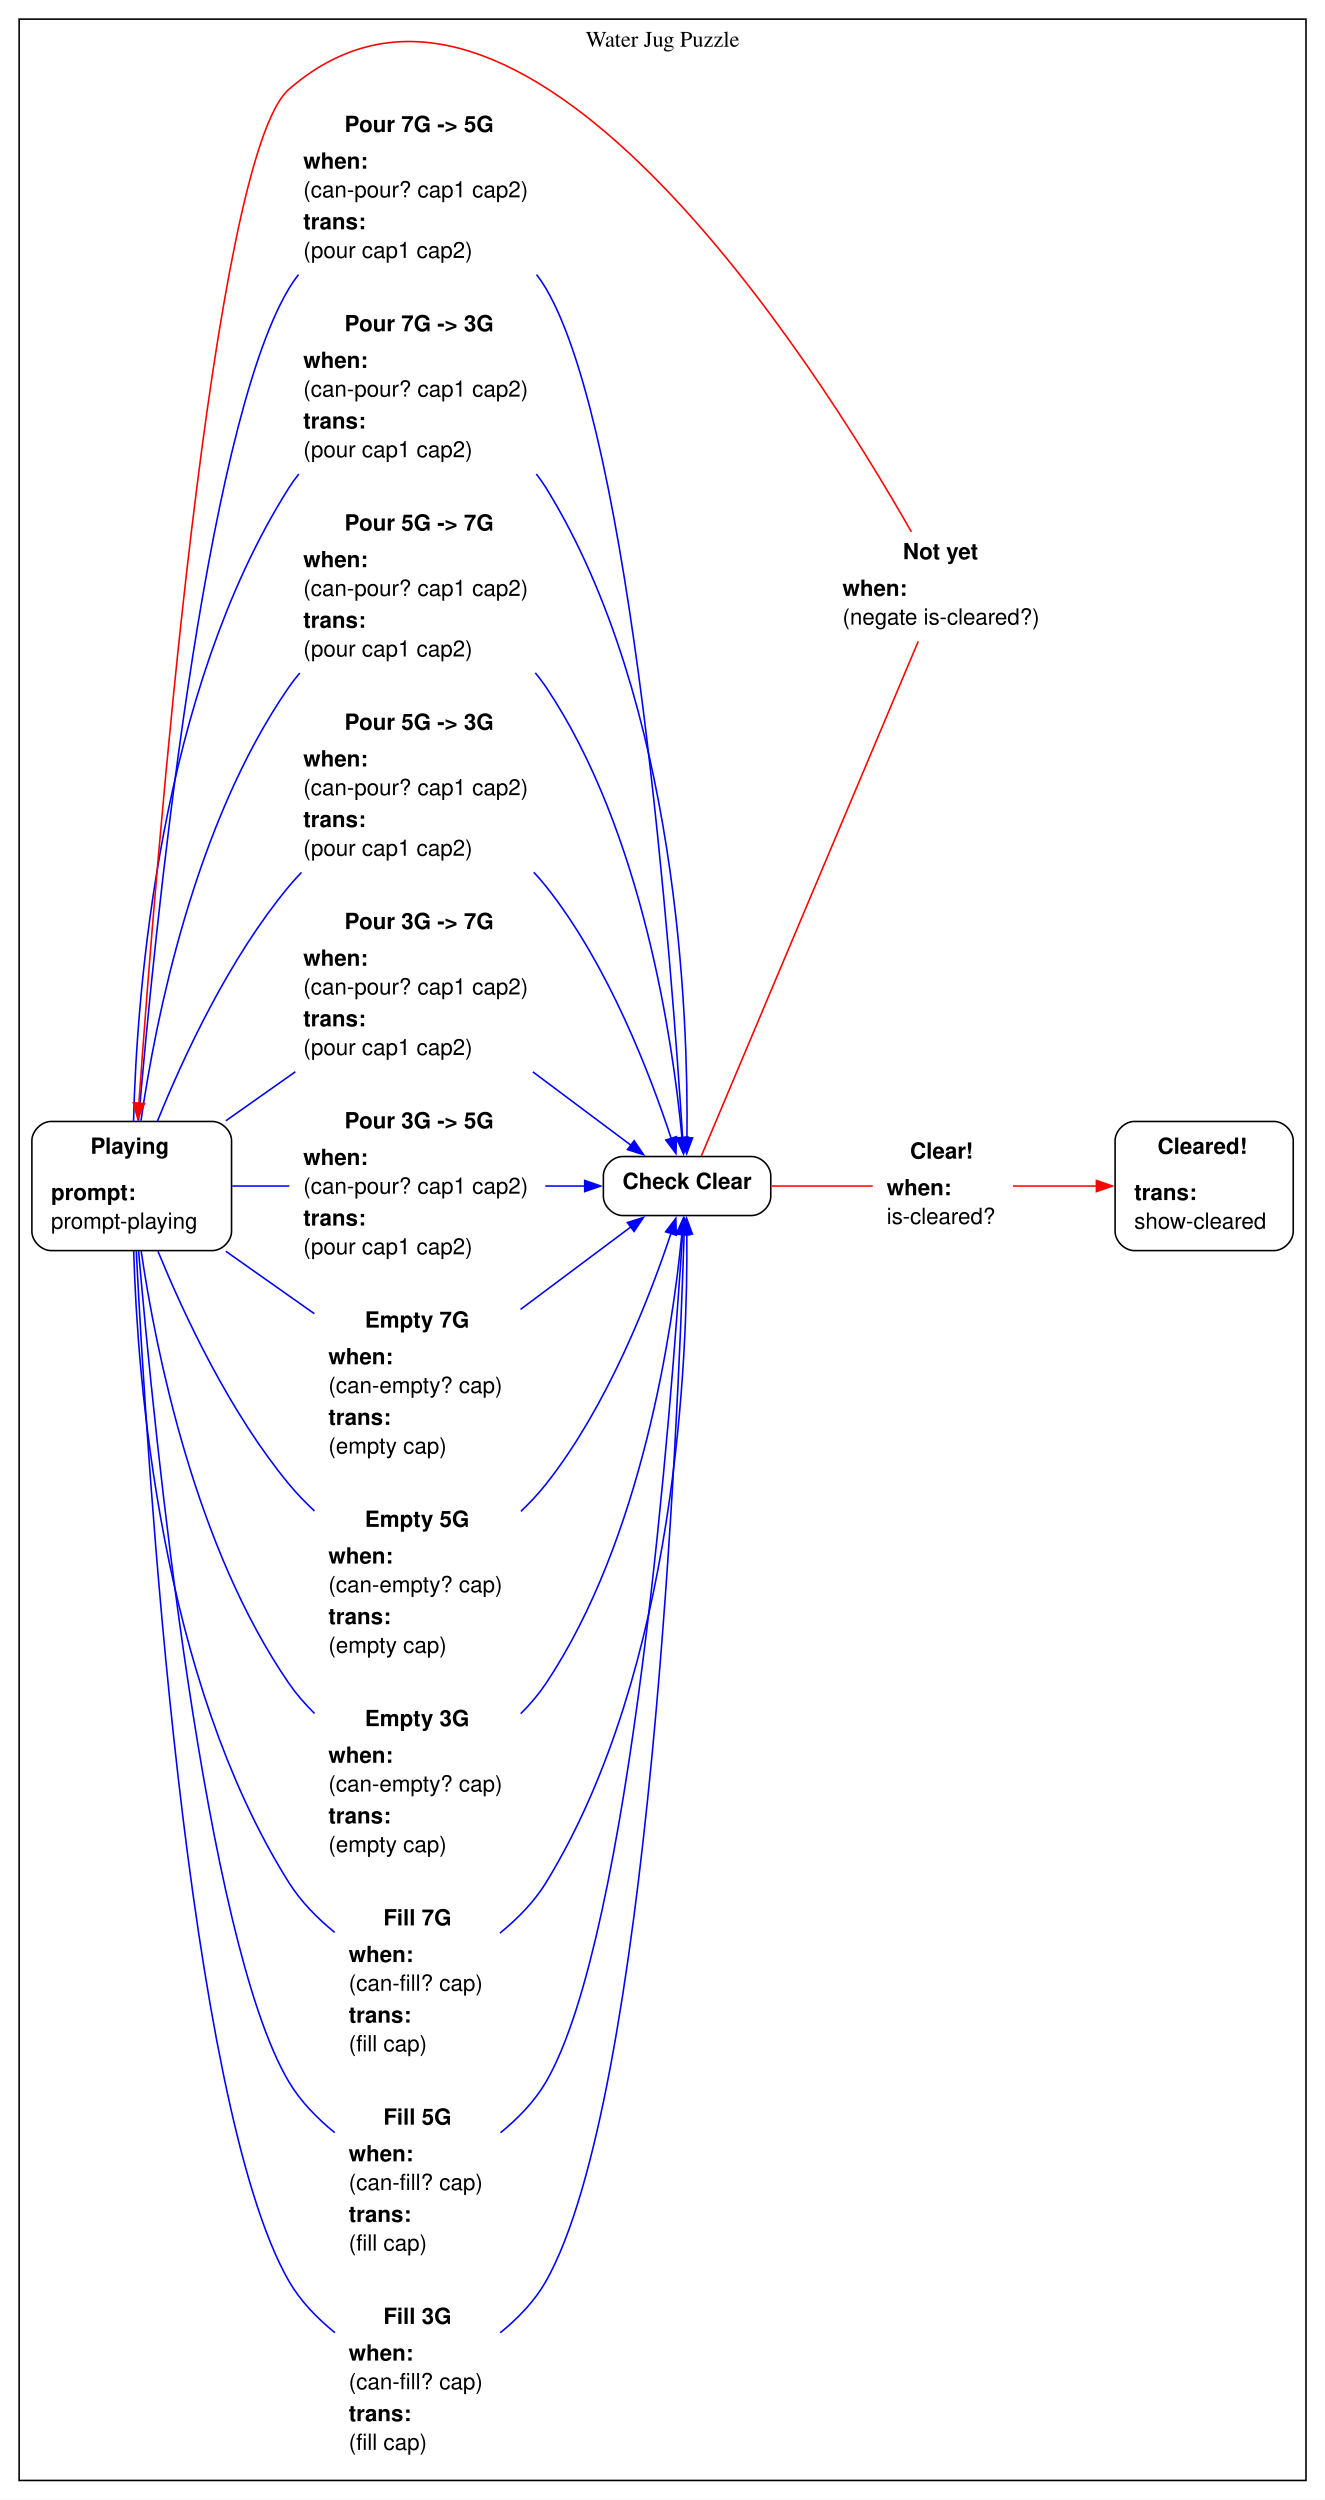
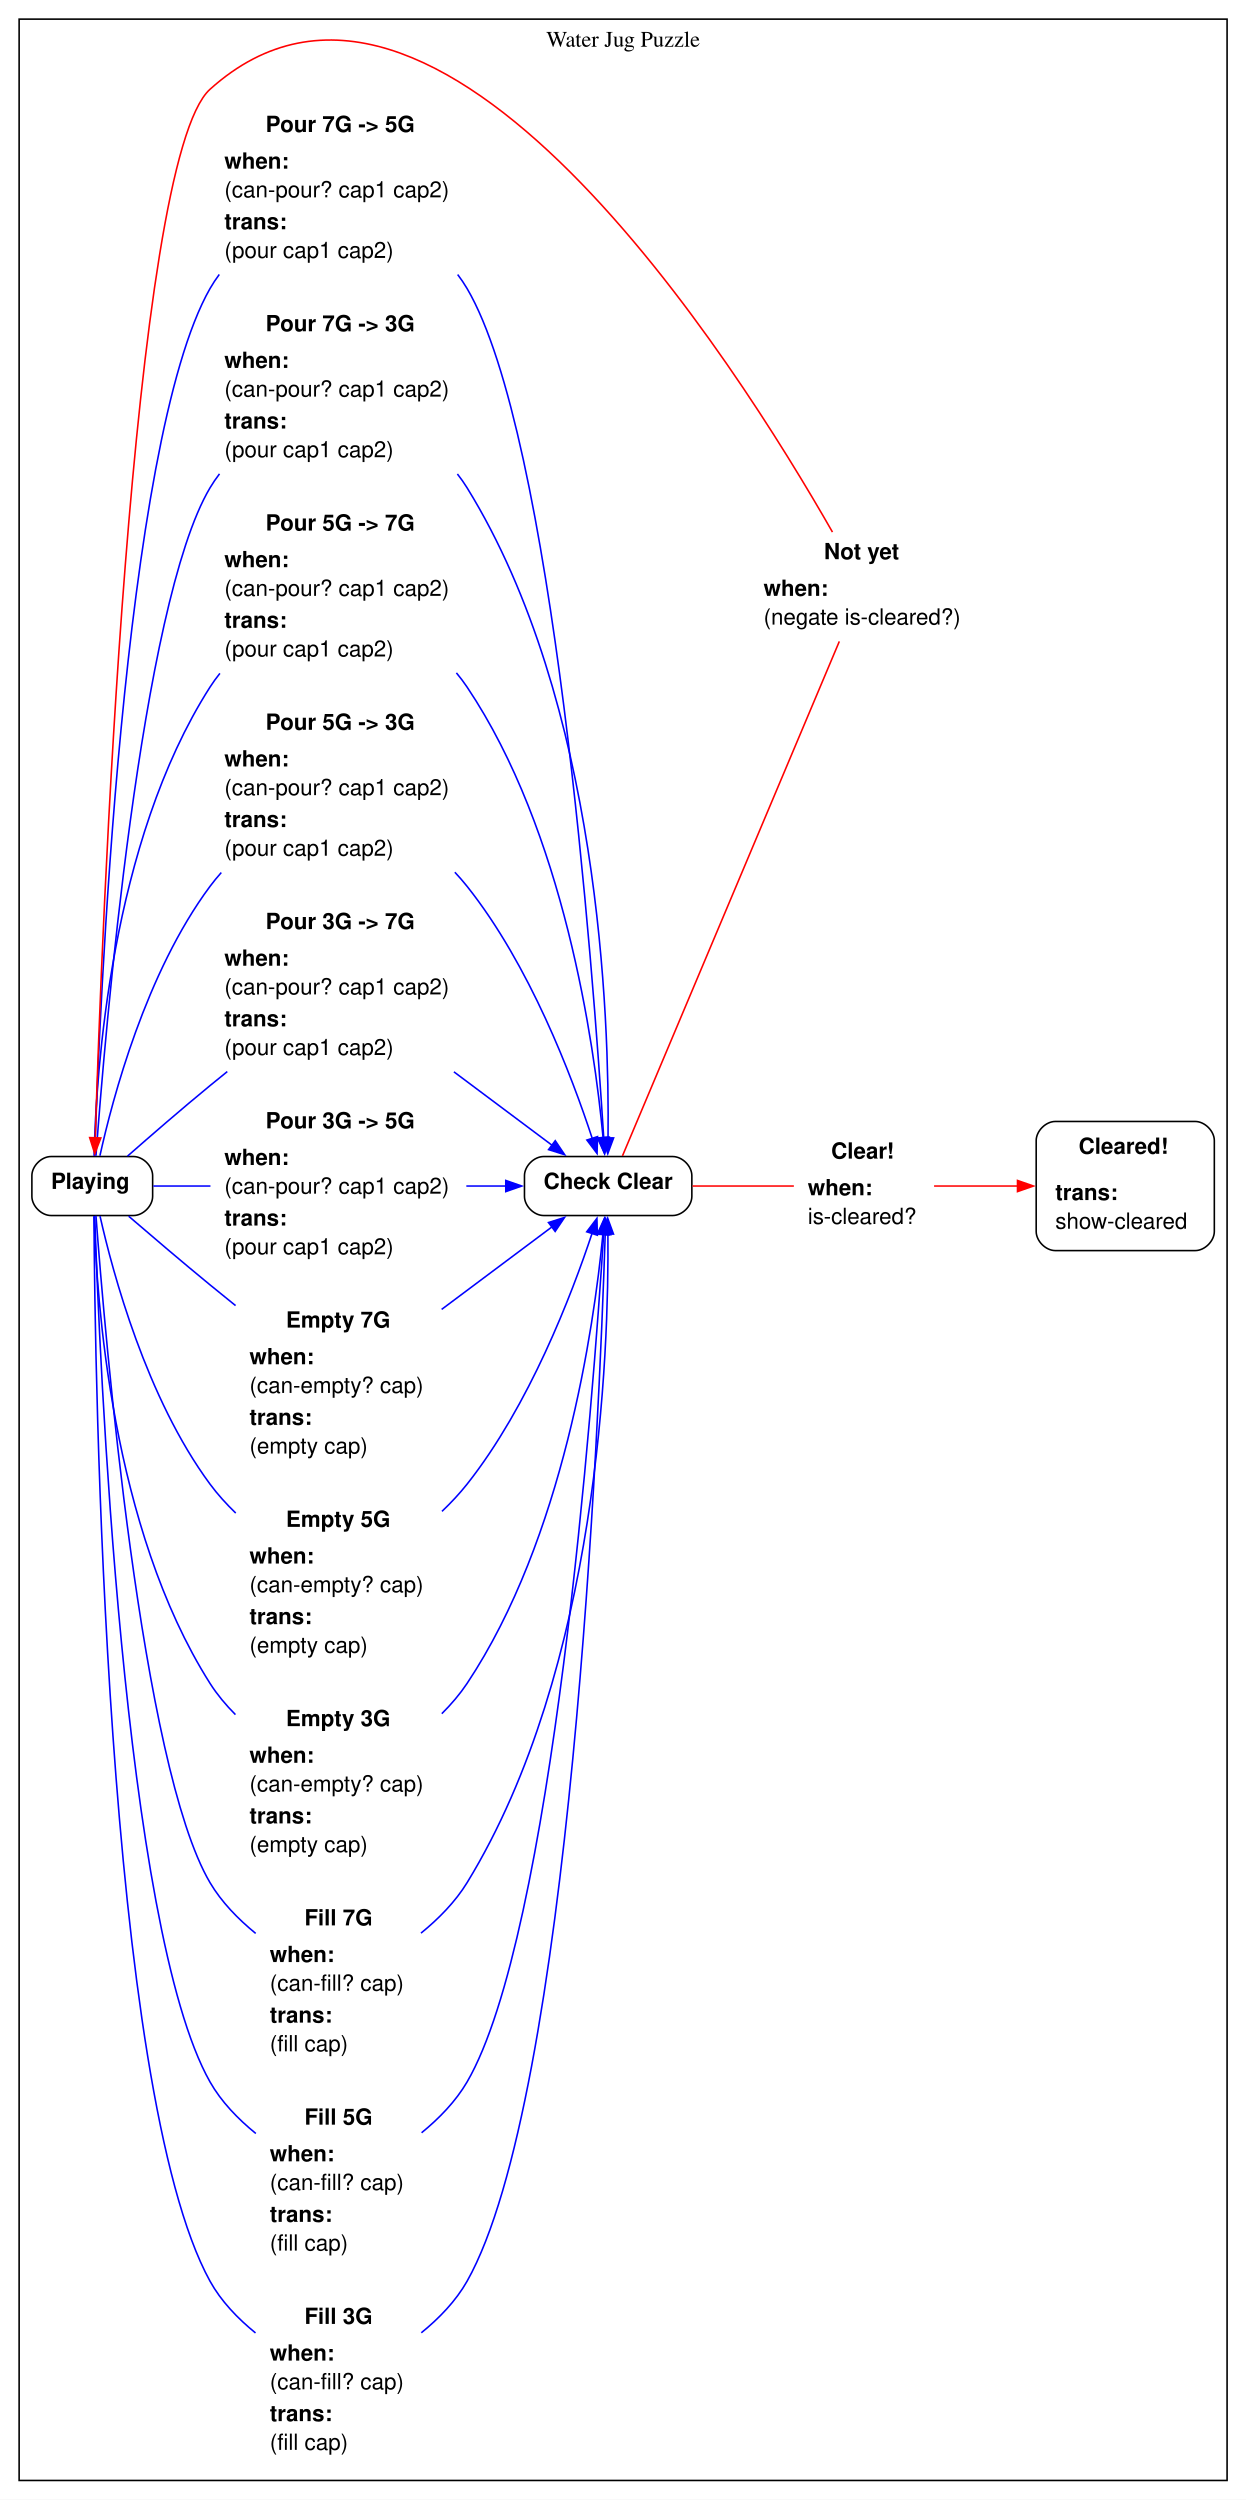
- <svg xmlns="http://www.w3.org/2000/svg" width="1108pt" height="2091pt" viewBox="0.00 0.00 1108.00 2091.00">
+ <svg xmlns="http://www.w3.org/2000/svg" width="1042pt" height="2091pt" viewBox="0.00 0.00 1042.00 2091.00">
  <g id="graph0" class="graph" transform="scale(1.33333 1.33333) rotate(0) translate(4 1564)">
-     <polygon fill="white" stroke="none" points="-4,4 -4,-1564 827.25,-1564 827.25,4 -4,4" />
+     <polygon fill="white" stroke="none" points="-4,4 -4,-1564 777.75,-1564 777.75,4 -4,4" />
    <g id="clust1" class="cluster">
-       <polygon fill="none" stroke="black" points="8,-8 8,-1552 815.25,-1552 815.25,-8 8,-8" />
-       <text xml:space="preserve" text-anchor="middle" x="411.62" y="-1534.7" font-family="Times,serif" font-size="14.00">Water Jug Puzzle</text>
+       <polygon fill="none" stroke="black" points="8,-8 8,-1552 765.75,-1552 765.75,-8 8,-8" />
+       <text xml:space="preserve" text-anchor="middle" x="386.88" y="-1534.7" font-family="Times,serif" font-size="14.00">Water Jug Puzzle</text>
    </g>
    <g id="node1" class="node">
-       <path fill="white" stroke="black" d="M129.25,-860.5C129.25,-860.5 28,-860.5 28,-860.5 22,-860.5 16,-854.5 16,-848.5 16,-848.5 16,-791.5 16,-791.5 16,-785.5 22,-779.5 28,-779.5 28,-779.5 129.25,-779.5 129.25,-779.5 135.25,-779.5 141.25,-785.5 141.25,-791.5 141.25,-791.5 141.25,-848.5 141.25,-848.5 141.25,-854.5 135.25,-860.5 129.25,-860.5" />
-       <text xml:space="preserve" text-anchor="start" x="52.75" y="-840.2" font-family="Helvetica,Arial,sans-serif" font-weight="bold" font-size="14.00">Playing</text>
-       <text xml:space="preserve" text-anchor="start" x="28" y="-811.2" font-family="Helvetica,Arial,sans-serif" font-weight="bold" font-size="14.00">prompt:</text>
-       <text xml:space="preserve" text-anchor="start" x="28" y="-793.2" font-family="Helvetica,Arial,sans-serif" font-size="14.00">prompt-playing</text>
+       <path fill="white" stroke="black" d="M79.75,-838.5C79.75,-838.5 28,-838.5 28,-838.5 22,-838.5 16,-832.5 16,-826.5 16,-826.5 16,-813.5 16,-813.5 16,-807.5 22,-801.5 28,-801.5 28,-801.5 79.75,-801.5 79.75,-801.5 85.75,-801.5 91.75,-807.5 91.75,-813.5 91.75,-813.5 91.75,-826.5 91.75,-826.5 91.75,-832.5 85.75,-838.5 79.75,-838.5" />
+       <text xml:space="preserve" text-anchor="start" x="28" y="-818.2" font-family="Helvetica,Arial,sans-serif" font-weight="bold" font-size="14.00">Playing</text>
    </g>
    <g id="node2" class="node">
-       <text xml:space="preserve" text-anchor="start" x="236.5" y="-106.2" font-family="Helvetica,Arial,sans-serif" font-weight="bold" font-size="14.00">Fill 3G</text>
-       <text xml:space="preserve" text-anchor="start" x="214.75" y="-83.2" font-family="Helvetica,Arial,sans-serif" font-weight="bold" font-size="14.00">when:</text>
-       <text xml:space="preserve" text-anchor="start" x="214.75" y="-65.2" font-family="Helvetica,Arial,sans-serif" font-size="14.00">(can-fill? cap)</text>
-       <text xml:space="preserve" text-anchor="start" x="214.75" y="-45.2" font-family="Helvetica,Arial,sans-serif" font-weight="bold" font-size="14.00">trans:</text>
-       <text xml:space="preserve" text-anchor="start" x="214.75" y="-27.2" font-family="Helvetica,Arial,sans-serif" font-size="14.00">(fill cap)</text>
+       <text xml:space="preserve" text-anchor="start" x="187" y="-106.2" font-family="Helvetica,Arial,sans-serif" font-weight="bold" font-size="14.00">Fill 3G</text>
+       <text xml:space="preserve" text-anchor="start" x="165.25" y="-83.2" font-family="Helvetica,Arial,sans-serif" font-weight="bold" font-size="14.00">when:</text>
+       <text xml:space="preserve" text-anchor="start" x="165.25" y="-65.2" font-family="Helvetica,Arial,sans-serif" font-size="14.00">(can-fill? cap)</text>
+       <text xml:space="preserve" text-anchor="start" x="165.25" y="-45.2" font-family="Helvetica,Arial,sans-serif" font-weight="bold" font-size="14.00">trans:</text>
+       <text xml:space="preserve" text-anchor="start" x="165.25" y="-27.2" font-family="Helvetica,Arial,sans-serif" font-size="14.00">(fill cap)</text>
    </g>
    <g id="edge1" class="edge">
-       <path fill="none" stroke="blue" d="M81.49,-779.16C88.03,-648.8 113.13,-244.65 177.25,-133 184.36,-120.62 194.94,-109.76 206.09,-100.71" />
+       <path fill="none" stroke="blue" d="M54.93,-801.12C55.53,-703.15 61.84,-252.63 127.75,-133 134.64,-120.49 145.14,-109.6 156.28,-100.54" />
    </g>
    <g id="node3" class="node">
-       <text xml:space="preserve" text-anchor="start" x="236.5" y="-231.2" font-family="Helvetica,Arial,sans-serif" font-weight="bold" font-size="14.00">Fill 5G</text>
-       <text xml:space="preserve" text-anchor="start" x="214.75" y="-208.2" font-family="Helvetica,Arial,sans-serif" font-weight="bold" font-size="14.00">when:</text>
-       <text xml:space="preserve" text-anchor="start" x="214.75" y="-190.2" font-family="Helvetica,Arial,sans-serif" font-size="14.00">(can-fill? cap)</text>
-       <text xml:space="preserve" text-anchor="start" x="214.75" y="-170.2" font-family="Helvetica,Arial,sans-serif" font-weight="bold" font-size="14.00">trans:</text>
-       <text xml:space="preserve" text-anchor="start" x="214.75" y="-152.2" font-family="Helvetica,Arial,sans-serif" font-size="14.00">(fill cap)</text>
+       <text xml:space="preserve" text-anchor="start" x="187" y="-231.2" font-family="Helvetica,Arial,sans-serif" font-weight="bold" font-size="14.00">Fill 5G</text>
+       <text xml:space="preserve" text-anchor="start" x="165.25" y="-208.2" font-family="Helvetica,Arial,sans-serif" font-weight="bold" font-size="14.00">when:</text>
+       <text xml:space="preserve" text-anchor="start" x="165.25" y="-190.2" font-family="Helvetica,Arial,sans-serif" font-size="14.00">(can-fill? cap)</text>
+       <text xml:space="preserve" text-anchor="start" x="165.25" y="-170.2" font-family="Helvetica,Arial,sans-serif" font-weight="bold" font-size="14.00">trans:</text>
+       <text xml:space="preserve" text-anchor="start" x="165.25" y="-152.2" font-family="Helvetica,Arial,sans-serif" font-size="14.00">(fill cap)</text>
    </g>
    <g id="edge3" class="edge">
-       <path fill="none" stroke="blue" d="M82.94,-779.12C92.75,-665.24 124.34,-346.94 177.25,-258 184.46,-245.88 194.94,-235.18 205.94,-226.2" />
+       <path fill="none" stroke="blue" d="M55.43,-801.22C58.28,-714.66 73.28,-354.21 127.75,-258 134.78,-245.58 145.34,-234.71 156.48,-225.65" />
    </g>
    <g id="node4" class="node">
-       <text xml:space="preserve" text-anchor="start" x="236.5" y="-356.2" font-family="Helvetica,Arial,sans-serif" font-weight="bold" font-size="14.00">Fill 7G</text>
-       <text xml:space="preserve" text-anchor="start" x="214.75" y="-333.2" font-family="Helvetica,Arial,sans-serif" font-weight="bold" font-size="14.00">when:</text>
-       <text xml:space="preserve" text-anchor="start" x="214.75" y="-315.2" font-family="Helvetica,Arial,sans-serif" font-size="14.00">(can-fill? cap)</text>
-       <text xml:space="preserve" text-anchor="start" x="214.75" y="-295.2" font-family="Helvetica,Arial,sans-serif" font-weight="bold" font-size="14.00">trans:</text>
-       <text xml:space="preserve" text-anchor="start" x="214.75" y="-277.2" font-family="Helvetica,Arial,sans-serif" font-size="14.00">(fill cap)</text>
+       <text xml:space="preserve" text-anchor="start" x="187" y="-356.2" font-family="Helvetica,Arial,sans-serif" font-weight="bold" font-size="14.00">Fill 7G</text>
+       <text xml:space="preserve" text-anchor="start" x="165.25" y="-333.2" font-family="Helvetica,Arial,sans-serif" font-weight="bold" font-size="14.00">when:</text>
+       <text xml:space="preserve" text-anchor="start" x="165.25" y="-315.2" font-family="Helvetica,Arial,sans-serif" font-size="14.00">(can-fill? cap)</text>
+       <text xml:space="preserve" text-anchor="start" x="165.25" y="-295.2" font-family="Helvetica,Arial,sans-serif" font-weight="bold" font-size="14.00">trans:</text>
+       <text xml:space="preserve" text-anchor="start" x="165.25" y="-277.2" font-family="Helvetica,Arial,sans-serif" font-size="14.00">(fill cap)</text>
    </g>
    <g id="edge5" class="edge">
-       <path fill="none" stroke="blue" d="M79.88,-779.26C82.2,-697.74 96.65,-511.39 177.25,-383 184.65,-371.21 195.07,-360.69 205.94,-351.79" />
+       <path fill="none" stroke="blue" d="M56.2,-801.33C61.73,-727.46 84.64,-456.02 127.75,-383 134.92,-370.86 145.38,-360.15 156.38,-351.17" />
    </g>
    <g id="node5" class="node">
-       <text xml:space="preserve" text-anchor="start" x="224.88" y="-481.2" font-family="Helvetica,Arial,sans-serif" font-weight="bold" font-size="14.00">Empty 3G</text>
-       <text xml:space="preserve" text-anchor="start" x="202" y="-458.2" font-family="Helvetica,Arial,sans-serif" font-weight="bold" font-size="14.00">when:</text>
-       <text xml:space="preserve" text-anchor="start" x="202" y="-440.2" font-family="Helvetica,Arial,sans-serif" font-size="14.00">(can-empty? cap)</text>
-       <text xml:space="preserve" text-anchor="start" x="202" y="-420.2" font-family="Helvetica,Arial,sans-serif" font-weight="bold" font-size="14.00">trans:</text>
-       <text xml:space="preserve" text-anchor="start" x="202" y="-402.2" font-family="Helvetica,Arial,sans-serif" font-size="14.00">(empty cap)</text>
+       <text xml:space="preserve" text-anchor="start" x="175.38" y="-481.2" font-family="Helvetica,Arial,sans-serif" font-weight="bold" font-size="14.00">Empty 3G</text>
+       <text xml:space="preserve" text-anchor="start" x="152.5" y="-458.2" font-family="Helvetica,Arial,sans-serif" font-weight="bold" font-size="14.00">when:</text>
+       <text xml:space="preserve" text-anchor="start" x="152.5" y="-440.2" font-family="Helvetica,Arial,sans-serif" font-size="14.00">(can-empty? cap)</text>
+       <text xml:space="preserve" text-anchor="start" x="152.5" y="-420.2" font-family="Helvetica,Arial,sans-serif" font-weight="bold" font-size="14.00">trans:</text>
+       <text xml:space="preserve" text-anchor="start" x="152.5" y="-402.2" font-family="Helvetica,Arial,sans-serif" font-size="14.00">(empty cap)</text>
    </g>
    <g id="edge7" class="edge">
-       <path fill="none" stroke="blue" d="M84.56,-779.24C93.8,-716.24 118.4,-593.59 177.25,-508 181.84,-501.32 187.36,-495 193.31,-489.14" />
+       <path fill="none" stroke="blue" d="M55.07,-801.14C56.44,-749.91 65.91,-605.46 127.75,-508 132.19,-501 137.68,-494.45 143.69,-488.42" />
    </g>
    <g id="node6" class="node">
-       <text xml:space="preserve" text-anchor="start" x="224.88" y="-606.2" font-family="Helvetica,Arial,sans-serif" font-weight="bold" font-size="14.00">Empty 5G</text>
-       <text xml:space="preserve" text-anchor="start" x="202" y="-583.2" font-family="Helvetica,Arial,sans-serif" font-weight="bold" font-size="14.00">when:</text>
-       <text xml:space="preserve" text-anchor="start" x="202" y="-565.2" font-family="Helvetica,Arial,sans-serif" font-size="14.00">(can-empty? cap)</text>
-       <text xml:space="preserve" text-anchor="start" x="202" y="-545.2" font-family="Helvetica,Arial,sans-serif" font-weight="bold" font-size="14.00">trans:</text>
-       <text xml:space="preserve" text-anchor="start" x="202" y="-527.2" font-family="Helvetica,Arial,sans-serif" font-size="14.00">(empty cap)</text>
+       <text xml:space="preserve" text-anchor="start" x="175.38" y="-606.2" font-family="Helvetica,Arial,sans-serif" font-weight="bold" font-size="14.00">Empty 5G</text>
+       <text xml:space="preserve" text-anchor="start" x="152.5" y="-583.2" font-family="Helvetica,Arial,sans-serif" font-weight="bold" font-size="14.00">when:</text>
+       <text xml:space="preserve" text-anchor="start" x="152.5" y="-565.2" font-family="Helvetica,Arial,sans-serif" font-size="14.00">(can-empty? cap)</text>
+       <text xml:space="preserve" text-anchor="start" x="152.5" y="-545.2" font-family="Helvetica,Arial,sans-serif" font-weight="bold" font-size="14.00">trans:</text>
+       <text xml:space="preserve" text-anchor="start" x="152.5" y="-527.2" font-family="Helvetica,Arial,sans-serif" font-size="14.00">(empty cap)</text>
    </g>
    <g id="edge9" class="edge">
-       <path fill="none" stroke="blue" d="M95.06,-779.13C111.46,-739.13 140.13,-677.86 177.25,-633 182.08,-627.16 187.54,-621.5 193.27,-616.14" />
+       <path fill="none" stroke="blue" d="M58.74,-801.15C66.77,-765.49 87.88,-686.94 127.75,-633 132.46,-626.62 137.98,-620.54 143.88,-614.84" />
    </g>
    <g id="node7" class="node">
-       <text xml:space="preserve" text-anchor="start" x="224.88" y="-731.2" font-family="Helvetica,Arial,sans-serif" font-weight="bold" font-size="14.00">Empty 7G</text>
-       <text xml:space="preserve" text-anchor="start" x="202" y="-708.2" font-family="Helvetica,Arial,sans-serif" font-weight="bold" font-size="14.00">when:</text>
-       <text xml:space="preserve" text-anchor="start" x="202" y="-690.2" font-family="Helvetica,Arial,sans-serif" font-size="14.00">(can-empty? cap)</text>
-       <text xml:space="preserve" text-anchor="start" x="202" y="-670.2" font-family="Helvetica,Arial,sans-serif" font-weight="bold" font-size="14.00">trans:</text>
-       <text xml:space="preserve" text-anchor="start" x="202" y="-652.2" font-family="Helvetica,Arial,sans-serif" font-size="14.00">(empty cap)</text>
+       <text xml:space="preserve" text-anchor="start" x="175.38" y="-731.2" font-family="Helvetica,Arial,sans-serif" font-weight="bold" font-size="14.00">Empty 7G</text>
+       <text xml:space="preserve" text-anchor="start" x="152.5" y="-708.2" font-family="Helvetica,Arial,sans-serif" font-weight="bold" font-size="14.00">when:</text>
+       <text xml:space="preserve" text-anchor="start" x="152.5" y="-690.2" font-family="Helvetica,Arial,sans-serif" font-size="14.00">(can-empty? cap)</text>
+       <text xml:space="preserve" text-anchor="start" x="152.5" y="-670.2" font-family="Helvetica,Arial,sans-serif" font-weight="bold" font-size="14.00">trans:</text>
+       <text xml:space="preserve" text-anchor="start" x="152.5" y="-652.2" font-family="Helvetica,Arial,sans-serif" font-size="14.00">(empty cap)</text>
    </g>
    <g id="edge11" class="edge">
-       <path fill="none" stroke="blue" d="M137.66,-779.07C155.43,-766.54 175.07,-752.69 193.2,-739.91" />
+       <path fill="none" stroke="blue" d="M76.71,-801.07C91.1,-788.69 110.41,-772.23 127.75,-758 132.93,-753.75 138.32,-749.38 143.76,-745" />
    </g>
    <g id="node8" class="node">
-       <text xml:space="preserve" text-anchor="start" x="212.12" y="-856.2" font-family="Helvetica,Arial,sans-serif" font-weight="bold" font-size="14.00">Pour 3G -&gt; 5G</text>
-       <text xml:space="preserve" text-anchor="start" x="186.25" y="-833.2" font-family="Helvetica,Arial,sans-serif" font-weight="bold" font-size="14.00">when:</text>
-       <text xml:space="preserve" text-anchor="start" x="186.25" y="-815.2" font-family="Helvetica,Arial,sans-serif" font-size="14.00">(can-pour? cap1 cap2)</text>
-       <text xml:space="preserve" text-anchor="start" x="186.25" y="-795.2" font-family="Helvetica,Arial,sans-serif" font-weight="bold" font-size="14.00">trans:</text>
-       <text xml:space="preserve" text-anchor="start" x="186.25" y="-777.2" font-family="Helvetica,Arial,sans-serif" font-size="14.00">(pour cap1 cap2)</text>
+       <text xml:space="preserve" text-anchor="start" x="162.62" y="-856.2" font-family="Helvetica,Arial,sans-serif" font-weight="bold" font-size="14.00">Pour 3G -&gt; 5G</text>
+       <text xml:space="preserve" text-anchor="start" x="136.75" y="-833.2" font-family="Helvetica,Arial,sans-serif" font-weight="bold" font-size="14.00">when:</text>
+       <text xml:space="preserve" text-anchor="start" x="136.75" y="-815.2" font-family="Helvetica,Arial,sans-serif" font-size="14.00">(can-pour? cap1 cap2)</text>
+       <text xml:space="preserve" text-anchor="start" x="136.75" y="-795.2" font-family="Helvetica,Arial,sans-serif" font-weight="bold" font-size="14.00">trans:</text>
+       <text xml:space="preserve" text-anchor="start" x="136.75" y="-777.2" font-family="Helvetica,Arial,sans-serif" font-size="14.00">(pour cap1 cap2)</text>
    </g>
    <g id="edge13" class="edge">
-       <path fill="none" stroke="blue" d="M141.62,-820C153.2,-820 165.45,-820 177.47,-820" />
+       <path fill="none" stroke="blue" d="M92.18,-820C103.11,-820 115.51,-820 128.02,-820" />
    </g>
    <g id="node9" class="node">
-       <text xml:space="preserve" text-anchor="start" x="212.12" y="-981.2" font-family="Helvetica,Arial,sans-serif" font-weight="bold" font-size="14.00">Pour 3G -&gt; 7G</text>
-       <text xml:space="preserve" text-anchor="start" x="186.25" y="-958.2" font-family="Helvetica,Arial,sans-serif" font-weight="bold" font-size="14.00">when:</text>
-       <text xml:space="preserve" text-anchor="start" x="186.25" y="-940.2" font-family="Helvetica,Arial,sans-serif" font-size="14.00">(can-pour? cap1 cap2)</text>
-       <text xml:space="preserve" text-anchor="start" x="186.25" y="-920.2" font-family="Helvetica,Arial,sans-serif" font-weight="bold" font-size="14.00">trans:</text>
-       <text xml:space="preserve" text-anchor="start" x="186.25" y="-902.2" font-family="Helvetica,Arial,sans-serif" font-size="14.00">(pour cap1 cap2)</text>
+       <text xml:space="preserve" text-anchor="start" x="162.62" y="-981.2" font-family="Helvetica,Arial,sans-serif" font-weight="bold" font-size="14.00">Pour 3G -&gt; 7G</text>
+       <text xml:space="preserve" text-anchor="start" x="136.75" y="-958.2" font-family="Helvetica,Arial,sans-serif" font-weight="bold" font-size="14.00">when:</text>
+       <text xml:space="preserve" text-anchor="start" x="136.75" y="-940.2" font-family="Helvetica,Arial,sans-serif" font-size="14.00">(can-pour? cap1 cap2)</text>
+       <text xml:space="preserve" text-anchor="start" x="136.75" y="-920.2" font-family="Helvetica,Arial,sans-serif" font-weight="bold" font-size="14.00">trans:</text>
+       <text xml:space="preserve" text-anchor="start" x="136.75" y="-902.2" font-family="Helvetica,Arial,sans-serif" font-size="14.00">(pour cap1 cap2)</text>
    </g>
    <g id="edge15" class="edge">
-       <path fill="none" stroke="blue" d="M137.66,-860.93C151.6,-870.76 166.68,-881.39 181.28,-891.69" />
+       <path fill="none" stroke="blue" d="M75.99,-838.76C90.41,-851.44 110.04,-868.46 127.75,-883 131.27,-885.89 134.9,-888.83 138.57,-891.79" />
    </g>
    <g id="node10" class="node">
-       <text xml:space="preserve" text-anchor="start" x="212.12" y="-1106.2" font-family="Helvetica,Arial,sans-serif" font-weight="bold" font-size="14.00">Pour 5G -&gt; 3G</text>
-       <text xml:space="preserve" text-anchor="start" x="186.25" y="-1083.2" font-family="Helvetica,Arial,sans-serif" font-weight="bold" font-size="14.00">when:</text>
-       <text xml:space="preserve" text-anchor="start" x="186.25" y="-1065.2" font-family="Helvetica,Arial,sans-serif" font-size="14.00">(can-pour? cap1 cap2)</text>
-       <text xml:space="preserve" text-anchor="start" x="186.25" y="-1045.2" font-family="Helvetica,Arial,sans-serif" font-weight="bold" font-size="14.00">trans:</text>
-       <text xml:space="preserve" text-anchor="start" x="186.25" y="-1027.2" font-family="Helvetica,Arial,sans-serif" font-size="14.00">(pour cap1 cap2)</text>
+       <text xml:space="preserve" text-anchor="start" x="162.62" y="-1106.2" font-family="Helvetica,Arial,sans-serif" font-weight="bold" font-size="14.00">Pour 5G -&gt; 3G</text>
+       <text xml:space="preserve" text-anchor="start" x="136.75" y="-1083.2" font-family="Helvetica,Arial,sans-serif" font-weight="bold" font-size="14.00">when:</text>
+       <text xml:space="preserve" text-anchor="start" x="136.75" y="-1065.2" font-family="Helvetica,Arial,sans-serif" font-size="14.00">(can-pour? cap1 cap2)</text>
+       <text xml:space="preserve" text-anchor="start" x="136.75" y="-1045.2" font-family="Helvetica,Arial,sans-serif" font-weight="bold" font-size="14.00">trans:</text>
+       <text xml:space="preserve" text-anchor="start" x="136.75" y="-1027.2" font-family="Helvetica,Arial,sans-serif" font-size="14.00">(pour cap1 cap2)</text>
    </g>
    <g id="edge17" class="edge">
-       <path fill="none" stroke="blue" d="M94.79,-860.78C111.06,-901.03 139.73,-962.91 177.25,-1008 179.72,-1010.96 182.35,-1013.87 185.09,-1016.72" />
+       <path fill="none" stroke="blue" d="M58.68,-838.98C66.59,-874.88 87.53,-953.93 127.75,-1008 129.95,-1010.95 132.32,-1013.84 134.82,-1016.65" />
    </g>
    <g id="node11" class="node">
-       <text xml:space="preserve" text-anchor="start" x="212.12" y="-1231.2" font-family="Helvetica,Arial,sans-serif" font-weight="bold" font-size="14.00">Pour 5G -&gt; 7G</text>
-       <text xml:space="preserve" text-anchor="start" x="186.25" y="-1208.2" font-family="Helvetica,Arial,sans-serif" font-weight="bold" font-size="14.00">when:</text>
-       <text xml:space="preserve" text-anchor="start" x="186.25" y="-1190.2" font-family="Helvetica,Arial,sans-serif" font-size="14.00">(can-pour? cap1 cap2)</text>
-       <text xml:space="preserve" text-anchor="start" x="186.25" y="-1170.2" font-family="Helvetica,Arial,sans-serif" font-weight="bold" font-size="14.00">trans:</text>
-       <text xml:space="preserve" text-anchor="start" x="186.25" y="-1152.2" font-family="Helvetica,Arial,sans-serif" font-size="14.00">(pour cap1 cap2)</text>
+       <text xml:space="preserve" text-anchor="start" x="162.62" y="-1231.2" font-family="Helvetica,Arial,sans-serif" font-weight="bold" font-size="14.00">Pour 5G -&gt; 7G</text>
+       <text xml:space="preserve" text-anchor="start" x="136.75" y="-1208.2" font-family="Helvetica,Arial,sans-serif" font-weight="bold" font-size="14.00">when:</text>
+       <text xml:space="preserve" text-anchor="start" x="136.75" y="-1190.2" font-family="Helvetica,Arial,sans-serif" font-size="14.00">(can-pour? cap1 cap2)</text>
+       <text xml:space="preserve" text-anchor="start" x="136.75" y="-1170.2" font-family="Helvetica,Arial,sans-serif" font-weight="bold" font-size="14.00">trans:</text>
+       <text xml:space="preserve" text-anchor="start" x="136.75" y="-1152.2" font-family="Helvetica,Arial,sans-serif" font-size="14.00">(pour cap1 cap2)</text>
    </g>
    <g id="edge19" class="edge">
-       <path fill="none" stroke="blue" d="M84.44,-860.95C93.54,-924.22 117.94,-1047.37 177.25,-1133 179.34,-1136.02 181.63,-1138.97 184.07,-1141.83" />
+       <path fill="none" stroke="blue" d="M55.01,-838.94C56.24,-890.41 65.38,-1035.47 127.75,-1133 129.64,-1135.95 131.72,-1138.82 133.95,-1141.6" />
    </g>
    <g id="node12" class="node">
-       <text xml:space="preserve" text-anchor="start" x="212.12" y="-1356.2" font-family="Helvetica,Arial,sans-serif" font-weight="bold" font-size="14.00">Pour 7G -&gt; 3G</text>
-       <text xml:space="preserve" text-anchor="start" x="186.25" y="-1333.2" font-family="Helvetica,Arial,sans-serif" font-weight="bold" font-size="14.00">when:</text>
-       <text xml:space="preserve" text-anchor="start" x="186.25" y="-1315.2" font-family="Helvetica,Arial,sans-serif" font-size="14.00">(can-pour? cap1 cap2)</text>
-       <text xml:space="preserve" text-anchor="start" x="186.25" y="-1295.2" font-family="Helvetica,Arial,sans-serif" font-weight="bold" font-size="14.00">trans:</text>
-       <text xml:space="preserve" text-anchor="start" x="186.25" y="-1277.2" font-family="Helvetica,Arial,sans-serif" font-size="14.00">(pour cap1 cap2)</text>
+       <text xml:space="preserve" text-anchor="start" x="162.62" y="-1356.2" font-family="Helvetica,Arial,sans-serif" font-weight="bold" font-size="14.00">Pour 7G -&gt; 3G</text>
+       <text xml:space="preserve" text-anchor="start" x="136.75" y="-1333.2" font-family="Helvetica,Arial,sans-serif" font-weight="bold" font-size="14.00">when:</text>
+       <text xml:space="preserve" text-anchor="start" x="136.75" y="-1315.2" font-family="Helvetica,Arial,sans-serif" font-size="14.00">(can-pour? cap1 cap2)</text>
+       <text xml:space="preserve" text-anchor="start" x="136.75" y="-1295.2" font-family="Helvetica,Arial,sans-serif" font-weight="bold" font-size="14.00">trans:</text>
+       <text xml:space="preserve" text-anchor="start" x="136.75" y="-1277.2" font-family="Helvetica,Arial,sans-serif" font-size="14.00">(pour cap1 cap2)</text>
    </g>
    <g id="edge21" class="edge">
-       <path fill="none" stroke="blue" d="M79.77,-860.89C81.89,-942.69 96.01,-1129.63 177.25,-1258 179.12,-1260.96 181.19,-1263.84 183.41,-1266.63" />
+       <path fill="none" stroke="blue" d="M56.2,-838.97C61.68,-913.42 84.32,-1185.06 127.75,-1258 129.54,-1261.01 131.54,-1263.93 133.7,-1266.75" />
    </g>
    <g id="node13" class="node">
-       <text xml:space="preserve" text-anchor="start" x="212.12" y="-1481.2" font-family="Helvetica,Arial,sans-serif" font-weight="bold" font-size="14.00">Pour 7G -&gt; 5G</text>
-       <text xml:space="preserve" text-anchor="start" x="186.25" y="-1458.2" font-family="Helvetica,Arial,sans-serif" font-weight="bold" font-size="14.00">when:</text>
-       <text xml:space="preserve" text-anchor="start" x="186.25" y="-1440.2" font-family="Helvetica,Arial,sans-serif" font-size="14.00">(can-pour? cap1 cap2)</text>
-       <text xml:space="preserve" text-anchor="start" x="186.25" y="-1420.2" font-family="Helvetica,Arial,sans-serif" font-weight="bold" font-size="14.00">trans:</text>
-       <text xml:space="preserve" text-anchor="start" x="186.25" y="-1402.2" font-family="Helvetica,Arial,sans-serif" font-size="14.00">(pour cap1 cap2)</text>
+       <text xml:space="preserve" text-anchor="start" x="162.62" y="-1481.2" font-family="Helvetica,Arial,sans-serif" font-weight="bold" font-size="14.00">Pour 7G -&gt; 5G</text>
+       <text xml:space="preserve" text-anchor="start" x="136.75" y="-1458.2" font-family="Helvetica,Arial,sans-serif" font-weight="bold" font-size="14.00">when:</text>
+       <text xml:space="preserve" text-anchor="start" x="136.75" y="-1440.2" font-family="Helvetica,Arial,sans-serif" font-size="14.00">(can-pour? cap1 cap2)</text>
+       <text xml:space="preserve" text-anchor="start" x="136.75" y="-1420.2" font-family="Helvetica,Arial,sans-serif" font-weight="bold" font-size="14.00">trans:</text>
+       <text xml:space="preserve" text-anchor="start" x="136.75" y="-1402.2" font-family="Helvetica,Arial,sans-serif" font-size="14.00">(pour cap1 cap2)</text>
    </g>
    <g id="edge23" class="edge">
-       <path fill="none" stroke="blue" d="M82.89,-860.97C92.6,-975.11 123.91,-1294.11 177.25,-1383 179.05,-1386 181.06,-1388.92 183.23,-1391.74" />
+       <path fill="none" stroke="blue" d="M55.41,-838.82C58.17,-925.58 72.82,-1286.83 127.75,-1383 129.49,-1386.04 131.44,-1388.99 133.56,-1391.83" />
    </g>
    <g id="node14" class="node">
-       <path fill="white" stroke="black" d="M467.5,-838.5C467.5,-838.5 386.5,-838.5 386.5,-838.5 380.5,-838.5 374.5,-832.5 374.5,-826.5 374.5,-826.5 374.5,-813.5 374.5,-813.5 374.5,-807.5 380.5,-801.5 386.5,-801.5 386.5,-801.5 467.5,-801.5 467.5,-801.5 473.5,-801.5 479.5,-807.5 479.5,-813.5 479.5,-813.5 479.5,-826.5 479.5,-826.5 479.5,-832.5 473.5,-838.5 467.5,-838.5" />
-       <text xml:space="preserve" text-anchor="start" x="386.5" y="-818.2" font-family="Helvetica,Arial,sans-serif" font-weight="bold" font-size="14.00">Check Clear</text>
+       <path fill="white" stroke="black" d="M418,-838.5C418,-838.5 337,-838.5 337,-838.5 331,-838.5 325,-832.5 325,-826.5 325,-826.5 325,-813.5 325,-813.5 325,-807.5 331,-801.5 337,-801.5 337,-801.5 418,-801.5 418,-801.5 424,-801.5 430,-807.5 430,-813.5 430,-813.5 430,-826.5 430,-826.5 430,-832.5 424,-838.5 418,-838.5" />
+       <text xml:space="preserve" text-anchor="start" x="337" y="-818.2" font-family="Helvetica,Arial,sans-serif" font-weight="bold" font-size="14.00">Check Clear</text>
    </g>
    <g id="edge2" class="edge">
-       <path fill="none" stroke="blue" d="M309.79,-100.64C320.93,-109.69 331.48,-120.57 338.5,-133 403.52,-248.15 421.41,-672.62 425.15,-789.84" />
-       <polygon fill="blue" stroke="blue" points="421.65,-789.7 425.45,-799.59 428.64,-789.49 421.65,-789.7" />
+       <path fill="none" stroke="blue" d="M260.29,-100.64C271.43,-109.69 281.98,-120.57 289,-133 354.02,-248.15 371.91,-672.62 375.65,-789.84" />
+       <polygon fill="blue" stroke="blue" points="372.15,-789.7 375.95,-799.59 379.14,-789.49 372.15,-789.7" />
    </g>
    <g id="edge4" class="edge">
-       <path fill="none" stroke="blue" d="M309.96,-226.11C320.96,-235.1 331.4,-245.82 338.5,-258 392.22,-350.11 417.57,-686.79 424.19,-789.83" />
-       <polygon fill="blue" stroke="blue" points="420.69,-789.93 424.81,-799.7 427.68,-789.5 420.69,-789.93" />
+       <path fill="none" stroke="blue" d="M260.46,-226.11C271.46,-235.1 281.9,-245.82 289,-258 342.72,-350.11 368.07,-686.79 374.69,-789.83" />
+       <polygon fill="blue" stroke="blue" points="371.19,-789.93 375.31,-799.7 378.18,-789.5 371.19,-789.93" />
    </g>
    <g id="edge6" class="edge">
-       <path fill="none" stroke="blue" d="M309.59,-351.34C320.6,-360.31 331.13,-370.97 338.5,-383 420.99,-517.69 427.56,-715.45 426.84,-790.04" />
-       <polygon fill="blue" stroke="blue" points="423.34,-789.76 426.69,-799.81 430.34,-789.87 423.34,-789.76" />
+       <path fill="none" stroke="blue" d="M260.09,-351.34C271.1,-360.31 281.63,-370.97 289,-383 371.49,-517.69 378.06,-715.45 377.34,-790.04" />
+       <polygon fill="blue" stroke="blue" points="373.84,-789.76 377.19,-799.81 380.84,-789.87 373.84,-789.76" />
    </g>
    <g id="edge8" class="edge">
-       <path fill="none" stroke="blue" d="M322.64,-489C328.56,-494.89 334.01,-501.25 338.5,-508 398.9,-598.71 417.99,-730.8 423.71,-789.69" />
-       <polygon fill="blue" stroke="blue" points="420.22,-789.96 424.6,-799.6 427.19,-789.33 420.22,-789.96" />
+       <path fill="none" stroke="blue" d="M273.14,-489C279.06,-494.89 284.51,-501.25 289,-508 349.4,-598.71 368.49,-730.8 374.21,-789.69" />
+       <polygon fill="blue" stroke="blue" points="370.72,-789.96 375.1,-799.6 377.69,-789.33 370.72,-789.96" />
    </g>
    <g id="edge10" class="edge">
-       <path fill="none" stroke="blue" d="M322.75,-615.92C328.43,-621.33 333.8,-627.06 338.5,-633 377.48,-682.24 404.09,-751.67 417,-790.59" />
-       <polygon fill="blue" stroke="blue" points="413.55,-791.3 419.96,-799.74 420.21,-789.15 413.55,-791.3" />
+       <path fill="none" stroke="blue" d="M273.25,-615.92C278.93,-621.33 284.3,-627.06 289,-633 327.98,-682.24 354.59,-751.67 367.5,-790.59" />
+       <polygon fill="blue" stroke="blue" points="364.05,-791.3 370.46,-799.74 370.71,-789.15 364.05,-791.3" />
    </g>
    <g id="edge12" class="edge">
-       <path fill="none" stroke="blue" d="M322.53,-742.61C346.11,-760.24 371.92,-779.55 391.87,-794.47" />
-       <polygon fill="blue" stroke="blue" points="389.56,-797.11 399.66,-800.3 393.75,-791.51 389.56,-797.11" />
+       <path fill="none" stroke="blue" d="M273.03,-742.61C296.61,-760.24 322.42,-779.55 342.37,-794.47" />
+       <polygon fill="blue" stroke="blue" points="340.06,-797.11 350.16,-800.3 344.25,-791.51 340.06,-797.11" />
    </g>
    <g id="edge14" class="edge">
-       <path fill="none" stroke="blue" d="M338.03,-820C346.4,-820 354.84,-820 362.99,-820" />
-       <polygon fill="blue" stroke="blue" points="362.78,-823.5 372.78,-820 362.78,-816.5 362.78,-823.5" />
+       <path fill="none" stroke="blue" d="M288.53,-820C296.9,-820 305.34,-820 313.49,-820" />
+       <polygon fill="blue" stroke="blue" points="313.28,-823.5 323.28,-820 313.28,-816.5 313.28,-823.5" />
    </g>
    <g id="edge16" class="edge">
-       <path fill="none" stroke="blue" d="M330.24,-891.63C351.69,-875.58 374.24,-858.71 392.07,-845.38" />
-       <polygon fill="blue" stroke="blue" points="393.81,-848.45 399.72,-839.66 389.62,-842.84 393.81,-848.45" />
+       <path fill="none" stroke="blue" d="M280.74,-891.63C302.19,-875.58 324.74,-858.71 342.57,-845.38" />
+       <polygon fill="blue" stroke="blue" points="344.31,-848.45 350.22,-839.66 340.12,-842.84 344.31,-848.45" />
    </g>
    <g id="edge18" class="edge">
-       <path fill="none" stroke="blue" d="M330.82,-1016.85C333.52,-1013.97 336.1,-1011.02 338.5,-1008 377.7,-958.76 404.17,-889.09 417.01,-849.87" />
-       <polygon fill="blue" stroke="blue" points="420.33,-850.99 420.03,-840.4 413.66,-848.86 420.33,-850.99" />
+       <path fill="none" stroke="blue" d="M281.32,-1016.85C284.02,-1013.97 286.6,-1011.02 289,-1008 328.2,-958.76 354.67,-889.09 367.51,-849.87" />
+       <polygon fill="blue" stroke="blue" points="370.83,-850.99 370.53,-840.4 364.16,-848.86 370.83,-850.99" />
    </g>
    <g id="edge20" class="edge">
-       <path fill="none" stroke="blue" d="M331.8,-1141.91C334.2,-1139.03 336.45,-1136.06 338.5,-1133 399.39,-1042.23 418.23,-909.6 423.8,-850.44" />
-       <polygon fill="blue" stroke="blue" points="427.28,-850.75 424.66,-840.48 420.31,-850.14 427.28,-850.75" />
+       <path fill="none" stroke="blue" d="M282.3,-1141.91C284.7,-1139.03 286.95,-1136.06 289,-1133 349.89,-1042.23 368.73,-909.6 374.3,-850.44" />
+       <polygon fill="blue" stroke="blue" points="377.78,-850.75 375.16,-840.48 370.81,-850.14 377.78,-850.75" />
    </g>
    <g id="edge22" class="edge">
-       <path fill="none" stroke="blue" d="M332.42,-1266.68C334.62,-1263.88 336.66,-1260.98 338.5,-1258 421.67,-1123.31 427.84,-924.92 426.92,-850.06" />
-       <polygon fill="blue" stroke="blue" points="430.42,-850.19 426.74,-840.26 423.43,-850.32 430.42,-850.19" />
+       <path fill="none" stroke="blue" d="M282.92,-1266.68C285.12,-1263.88 287.16,-1260.98 289,-1258 372.17,-1123.31 378.34,-924.92 377.42,-850.06" />
+       <polygon fill="blue" stroke="blue" points="380.92,-850.19 377.24,-840.26 373.93,-850.32 380.92,-850.19" />
    </g>
    <g id="edge24" class="edge">
-       <path fill="none" stroke="blue" d="M332.59,-1391.78C334.74,-1388.95 336.72,-1386.02 338.5,-1383 392.66,-1290.93 417.71,-953.51 424.22,-850.24" />
-       <polygon fill="blue" stroke="blue" points="427.71,-850.54 424.83,-840.35 420.72,-850.11 427.71,-850.54" />
+       <path fill="none" stroke="blue" d="M283.09,-1391.78C285.24,-1388.95 287.22,-1386.02 289,-1383 343.16,-1290.93 368.21,-953.51 374.72,-850.24" />
+       <polygon fill="blue" stroke="blue" points="378.21,-850.54 375.33,-840.35 371.22,-850.11 378.21,-850.54" />
    </g>
    <g id="node15" class="node">
-       <text xml:space="preserve" text-anchor="start" x="562.38" y="-1213.2" font-family="Helvetica,Arial,sans-serif" font-weight="bold" font-size="14.00">Not yet</text>
-       <text xml:space="preserve" text-anchor="start" x="524.5" y="-1190.2" font-family="Helvetica,Arial,sans-serif" font-weight="bold" font-size="14.00">when:</text>
-       <text xml:space="preserve" text-anchor="start" x="524.5" y="-1172.2" font-family="Helvetica,Arial,sans-serif" font-size="14.00">(negate is-cleared?)</text>
+       <text xml:space="preserve" text-anchor="start" x="512.88" y="-1213.2" font-family="Helvetica,Arial,sans-serif" font-weight="bold" font-size="14.00">Not yet</text>
+       <text xml:space="preserve" text-anchor="start" x="475" y="-1190.2" font-family="Helvetica,Arial,sans-serif" font-weight="bold" font-size="14.00">when:</text>
+       <text xml:space="preserve" text-anchor="start" x="475" y="-1172.2" font-family="Helvetica,Arial,sans-serif" font-size="14.00">(negate is-cleared?)</text>
    </g>
    <g id="edge25" class="edge">
-       <path fill="none" stroke="red" d="M435.97,-838.9C461.17,-898.69 539.42,-1084.3 572.01,-1161.64" />
+       <path fill="none" stroke="red" d="M386.47,-838.9C411.67,-898.69 489.92,-1084.3 522.51,-1161.64" />
    </g>
    <g id="node16" class="node">
-       <text xml:space="preserve" text-anchor="start" x="566.88" y="-837.2" font-family="Helvetica,Arial,sans-serif" font-weight="bold" font-size="14.00">Clear!</text>
-       <text xml:space="preserve" text-anchor="start" x="552.25" y="-814.2" font-family="Helvetica,Arial,sans-serif" font-weight="bold" font-size="14.00">when:</text>
-       <text xml:space="preserve" text-anchor="start" x="552.25" y="-796.2" font-family="Helvetica,Arial,sans-serif" font-size="14.00">is-cleared?</text>
+       <text xml:space="preserve" text-anchor="start" x="517.38" y="-837.2" font-family="Helvetica,Arial,sans-serif" font-weight="bold" font-size="14.00">Clear!</text>
+       <text xml:space="preserve" text-anchor="start" x="502.75" y="-814.2" font-family="Helvetica,Arial,sans-serif" font-weight="bold" font-size="14.00">when:</text>
+       <text xml:space="preserve" text-anchor="start" x="502.75" y="-796.2" font-family="Helvetica,Arial,sans-serif" font-size="14.00">is-cleared?</text>
    </g>
    <g id="edge27" class="edge">
-       <path fill="none" stroke="red" d="M479.9,-820C500.48,-820 523.87,-820 543.49,-820" />
+       <path fill="none" stroke="red" d="M430.4,-820C450.98,-820 474.37,-820 493.99,-820" />
    </g>
    <g id="edge26" class="edge">
-       <path fill="none" stroke="red" d="M567.69,-1230.38C508.4,-1334.62 320.79,-1632.61 177.25,-1508 129.14,-1466.23 93.95,-1024.92 83.12,-871.9" />
-       <polygon fill="red" stroke="red" points="86.62,-871.78 82.43,-862.05 79.64,-872.27 86.62,-871.78" />
+       <path fill="none" stroke="red" d="M518.21,-1230.22C458.59,-1334.77 269.22,-1635.28 127.75,-1508 78.11,-1463.34 59.73,-977.26 55.75,-850.23" />
+       <polygon fill="red" stroke="red" points="59.25,-850.16 55.44,-840.28 52.25,-850.38 59.25,-850.16" />
    </g>
    <g id="node17" class="node">
-       <path fill="white" stroke="black" d="M795.25,-860.5C795.25,-860.5 707.5,-860.5 707.5,-860.5 701.5,-860.5 695.5,-854.5 695.5,-848.5 695.5,-848.5 695.5,-791.5 695.5,-791.5 695.5,-785.5 701.5,-779.5 707.5,-779.5 707.5,-779.5 795.25,-779.5 795.25,-779.5 801.25,-779.5 807.25,-785.5 807.25,-791.5 807.25,-791.5 807.25,-848.5 807.25,-848.5 807.25,-854.5 801.25,-860.5 795.25,-860.5" />
-       <text xml:space="preserve" text-anchor="start" x="722.12" y="-840.2" font-family="Helvetica,Arial,sans-serif" font-weight="bold" font-size="14.00">Cleared!</text>
-       <text xml:space="preserve" text-anchor="start" x="707.5" y="-811.2" font-family="Helvetica,Arial,sans-serif" font-weight="bold" font-size="14.00">trans:</text>
-       <text xml:space="preserve" text-anchor="start" x="707.5" y="-793.2" font-family="Helvetica,Arial,sans-serif" font-size="14.00">show-cleared</text>
+       <path fill="white" stroke="black" d="M745.75,-860.5C745.75,-860.5 658,-860.5 658,-860.5 652,-860.5 646,-854.5 646,-848.5 646,-848.5 646,-791.5 646,-791.5 646,-785.5 652,-779.5 658,-779.5 658,-779.5 745.75,-779.5 745.75,-779.5 751.75,-779.5 757.75,-785.5 757.75,-791.5 757.75,-791.5 757.75,-848.5 757.75,-848.5 757.75,-854.5 751.75,-860.5 745.75,-860.5" />
+       <text xml:space="preserve" text-anchor="start" x="672.62" y="-840.2" font-family="Helvetica,Arial,sans-serif" font-weight="bold" font-size="14.00">Cleared!</text>
+       <text xml:space="preserve" text-anchor="start" x="658" y="-811.2" font-family="Helvetica,Arial,sans-serif" font-weight="bold" font-size="14.00">trans:</text>
+       <text xml:space="preserve" text-anchor="start" x="658" y="-793.2" font-family="Helvetica,Arial,sans-serif" font-size="14.00">show-cleared</text>
    </g>
    <g id="edge28" class="edge">
-       <path fill="none" stroke="red" d="M631.45,-820C647.51,-820 666.15,-820 683.84,-820" />
-       <polygon fill="red" stroke="red" points="683.78,-823.5 693.78,-820 683.78,-816.5 683.78,-823.5" />
+       <path fill="none" stroke="red" d="M581.95,-820C598.01,-820 616.65,-820 634.34,-820" />
+       <polygon fill="red" stroke="red" points="634.28,-823.5 644.28,-820 634.28,-816.5 634.28,-823.5" />
    </g>
  </g>
</svg>
